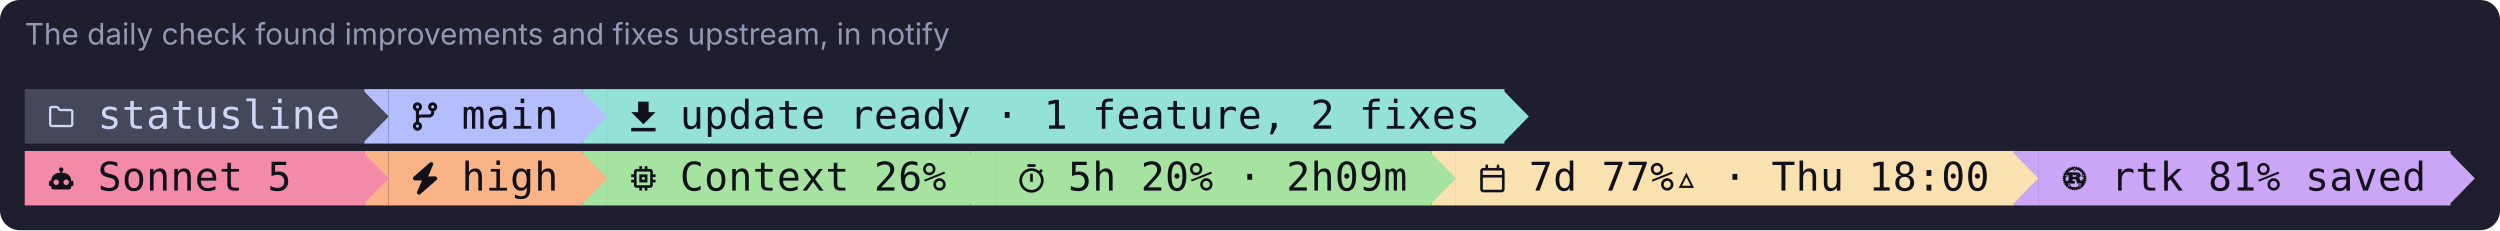
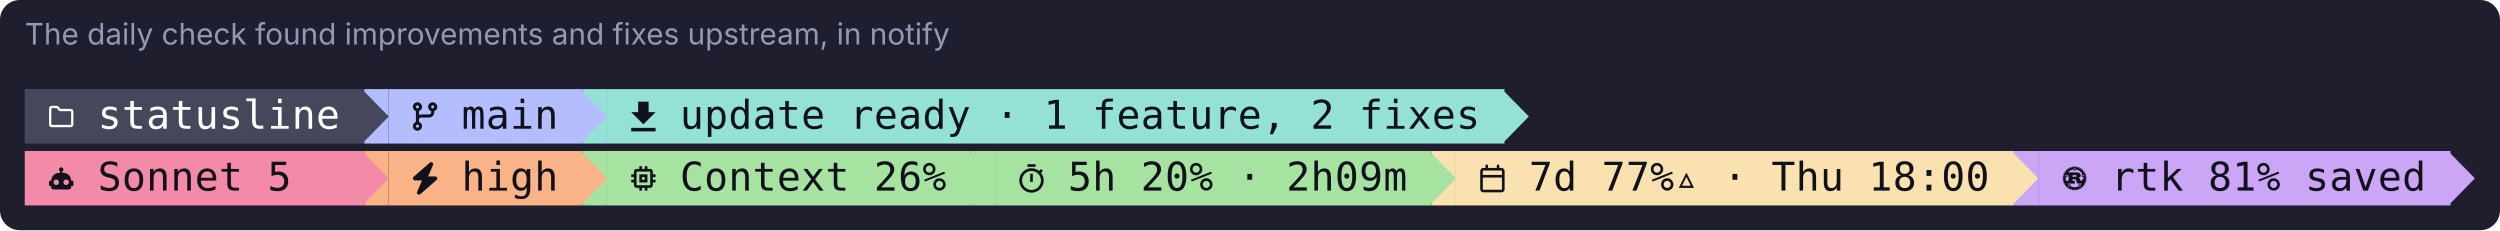
<svg xmlns="http://www.w3.org/2000/svg" width="1010" height="93" viewBox="0 0 1010 93" role="img" aria-label="The daily check found improvements and fixes upstream, in notify">
  <rect width="1010" height="93" rx="8" fill="#1e1e2e" />
  <text x="10" y="18" font-family="-apple-system,Segoe UI,system-ui,sans-serif" font-size="12" fill="#9399b2">The daily check found improvements and fixes upstream, in notify</text>
  <rect x="10.00" y="36" width="137.20" height="22" fill="rgb(69,71,90)" />
-   <path d="M0 994Q0 1048 38.0 1086.0Q76 1124 132 1126H376Q406 1126 434 1112Q462 1098 480 1072L548 982Q554 976 562 976H1068Q1124 976 1162.0 938.0Q1200 900 1200 844V206Q1200 152 1162.0 114.0Q1124 76 1068 74H132Q78 74 38 114Q0 152 0 206ZM132 1012Q124 1012 118 1008Q114 1002 114 994V206Q114 198 118 194Q124 188 132 188H1068Q1076 188 1082 194Q1088 200 1088 206V844Q1088 852 1083.0 857.0Q1078 862 1068 862H562Q532 862 504.0 876.0Q476 890 458 914L390 1006Q384 1012 376 1012Z" fill="rgb(205,214,244)" transform="translate(19.80 52.00) scale(0.00821 -0.00821)" />
-   <text x="44.30" y="52" text-anchor="middle" font-family="ui-monospace,SFMono-Regular,Menlo,Consolas,monospace" font-size="16" fill="rgb(205,214,244)">s</text>
-   <text x="54.10" y="52" text-anchor="middle" font-family="ui-monospace,SFMono-Regular,Menlo,Consolas,monospace" font-size="16" fill="rgb(205,214,244)">t</text>
-   <text x="63.90" y="52" text-anchor="middle" font-family="ui-monospace,SFMono-Regular,Menlo,Consolas,monospace" font-size="16" fill="rgb(205,214,244)">a</text>
-   <text x="73.70" y="52" text-anchor="middle" font-family="ui-monospace,SFMono-Regular,Menlo,Consolas,monospace" font-size="16" fill="rgb(205,214,244)">t</text>
-   <text x="83.50" y="52" text-anchor="middle" font-family="ui-monospace,SFMono-Regular,Menlo,Consolas,monospace" font-size="16" fill="rgb(205,214,244)">u</text>
-   <text x="93.30" y="52" text-anchor="middle" font-family="ui-monospace,SFMono-Regular,Menlo,Consolas,monospace" font-size="16" fill="rgb(205,214,244)">s</text>
-   <text x="103.10" y="52" text-anchor="middle" font-family="ui-monospace,SFMono-Regular,Menlo,Consolas,monospace" font-size="16" fill="rgb(205,214,244)">l</text>
-   <text x="112.90" y="52" text-anchor="middle" font-family="ui-monospace,SFMono-Regular,Menlo,Consolas,monospace" font-size="16" fill="rgb(205,214,244)">i</text>
-   <text x="122.70" y="52" text-anchor="middle" font-family="ui-monospace,SFMono-Regular,Menlo,Consolas,monospace" font-size="16" fill="rgb(205,214,244)">n</text>
-   <text x="132.50" y="52" text-anchor="middle" font-family="ui-monospace,SFMono-Regular,Menlo,Consolas,monospace" font-size="16" fill="rgb(205,214,244)">e</text>
+   <path d="M0 994Q0 1048 38.0 1086.0Q76 1124 132 1126H376Q406 1126 434 1112Q462 1098 480 1072L548 982Q554 976 562 976H1068Q1124 976 1162.0 938.0Q1200 900 1200 844V206Q1200 152 1162.0 114.0Q1124 76 1068 74H132Q78 74 38 114Q0 152 0 206ZM132 1012Q124 1012 118 1008Q114 1002 114 994V206Q114 198 118 194Q124 188 132 188H1068Q1076 188 1082 194Q1088 200 1088 206V844Q1088 852 1083.0 857.0Q1078 862 1068 862H562Q532 862 504.0 876.0Q476 890 458 914L390 1006Q384 1012 376 1012Z" fill="rgb(255,255,255)" transform="translate(19.80 52.00) scale(0.00821 -0.00821)" />
+   <text x="44.30" y="52" text-anchor="middle" font-family="ui-monospace,SFMono-Regular,Menlo,Consolas,monospace" font-size="16" fill="rgb(255,255,255)">s</text>
+   <text x="54.10" y="52" text-anchor="middle" font-family="ui-monospace,SFMono-Regular,Menlo,Consolas,monospace" font-size="16" fill="rgb(255,255,255)">t</text>
+   <text x="63.90" y="52" text-anchor="middle" font-family="ui-monospace,SFMono-Regular,Menlo,Consolas,monospace" font-size="16" fill="rgb(255,255,255)">a</text>
+   <text x="73.70" y="52" text-anchor="middle" font-family="ui-monospace,SFMono-Regular,Menlo,Consolas,monospace" font-size="16" fill="rgb(255,255,255)">t</text>
+   <text x="83.50" y="52" text-anchor="middle" font-family="ui-monospace,SFMono-Regular,Menlo,Consolas,monospace" font-size="16" fill="rgb(255,255,255)">u</text>
+   <text x="93.30" y="52" text-anchor="middle" font-family="ui-monospace,SFMono-Regular,Menlo,Consolas,monospace" font-size="16" fill="rgb(255,255,255)">s</text>
+   <text x="103.10" y="52" text-anchor="middle" font-family="ui-monospace,SFMono-Regular,Menlo,Consolas,monospace" font-size="16" fill="rgb(255,255,255)">l</text>
+   <text x="112.90" y="52" text-anchor="middle" font-family="ui-monospace,SFMono-Regular,Menlo,Consolas,monospace" font-size="16" fill="rgb(255,255,255)">i</text>
+   <text x="122.70" y="52" text-anchor="middle" font-family="ui-monospace,SFMono-Regular,Menlo,Consolas,monospace" font-size="16" fill="rgb(255,255,255)">n</text>
+   <text x="132.50" y="52" text-anchor="middle" font-family="ui-monospace,SFMono-Regular,Menlo,Consolas,monospace" font-size="16" fill="rgb(255,255,255)">e</text>
  <rect x="147.20" y="36" width="9.80" height="22" fill="rgb(180,190,254)" />
  <path d="M-72 1812H13L1200 602L13 -612H-72Z" fill="rgb(69,71,90)" transform="translate(147.20 52.00) scale(0.00821 -0.00821)" />
  <rect x="157.00" y="36" width="78.40" height="22" fill="rgb(180,190,254)" />
  <path d="M750 1076Q750 1168 816.0 1234.0Q882 1300 975.0 1300.0Q1068 1300 1134.0 1234.0Q1200 1168 1200 1076Q1200 1004 1158 944Q1116 886 1049 864V800Q1049 698 976 624Q903 550 800 550H400Q359 550 329 522Q299 492 300 450V338Q366 314 408.0 256.0Q450 198 450 126Q450 32 384.0 -34.0Q318 -100 225 -100Q132 -100 66 -34Q0 32 0 126Q0 198 42.0 256.0Q84 314 150 338V864Q84 888 42.0 946.0Q0 1004 0 1076Q0 1168 66.0 1234.0Q132 1300 225.0 1300.0Q318 1300 384.0 1234.0Q450 1168 450 1076Q450 1004 408.0 946.0Q366 888 300 864V680Q348 700 400 700H800Q841 700 871.0 730.0Q901 760 900 800V864Q834 888 792.0 946.0Q750 1004 750 1076ZM225 1000Q255 1000 277.0 1022.0Q299 1044 300 1076Q300 1106 278.0 1128.0Q256 1150 225.0 1150.0Q194 1150 172.0 1128.0Q150 1106 150.0 1075.0Q150 1044 172.0 1022.0Q194 1000 225 1000ZM975 1000Q1005 1000 1027.0 1022.0Q1049 1044 1049.0 1075.0Q1049 1106 1028 1128Q1006 1150 975.0 1150.0Q944 1150 922.0 1128.0Q900 1106 900.0 1075.0Q900 1044 922.0 1022.0Q944 1000 975 1000ZM225 50Q255 50 277 72Q299 94 300 126Q300 156 278.0 178.0Q256 200 225.0 200.0Q194 200 172.0 178.0Q150 156 150.0 125.0Q150 94 172.0 72.0Q194 50 225 50Z" fill="rgb(17,17,27)" transform="translate(166.80 52.00) scale(0.00821 -0.00821)" />
  <text x="191.30" y="52" text-anchor="middle" font-family="ui-monospace,SFMono-Regular,Menlo,Consolas,monospace" font-size="16" fill="rgb(17,17,27)">m</text>
  <text x="201.10" y="52" text-anchor="middle" font-family="ui-monospace,SFMono-Regular,Menlo,Consolas,monospace" font-size="16" fill="rgb(17,17,27)">a</text>
  <text x="210.90" y="52" text-anchor="middle" font-family="ui-monospace,SFMono-Regular,Menlo,Consolas,monospace" font-size="16" fill="rgb(17,17,27)">i</text>
  <text x="220.70" y="52" text-anchor="middle" font-family="ui-monospace,SFMono-Regular,Menlo,Consolas,monospace" font-size="16" fill="rgb(17,17,27)">n</text>
  <rect x="235.40" y="36" width="9.80" height="22" fill="rgb(148,226,213)" />
  <path d="M-72 1812H13L1200 602L13 -612H-72Z" fill="rgb(180,190,254)" transform="translate(235.40 52.00) scale(0.00821 -0.00821)" />
  <rect x="245.20" y="36" width="362.60" height="22" fill="rgb(148,226,213)" />
  <path d="M0 -131H1200V42H0ZM1200 816H858Q858 815 858 1331H342V816H0L600 216Z" fill="rgb(17,17,27)" transform="translate(255.00 52.00) scale(0.00821 -0.00821)" />
  <text x="279.50" y="52" text-anchor="middle" font-family="ui-monospace,SFMono-Regular,Menlo,Consolas,monospace" font-size="16" fill="rgb(17,17,27)">u</text>
  <text x="289.30" y="52" text-anchor="middle" font-family="ui-monospace,SFMono-Regular,Menlo,Consolas,monospace" font-size="16" fill="rgb(17,17,27)">p</text>
  <text x="299.10" y="52" text-anchor="middle" font-family="ui-monospace,SFMono-Regular,Menlo,Consolas,monospace" font-size="16" fill="rgb(17,17,27)">d</text>
  <text x="308.90" y="52" text-anchor="middle" font-family="ui-monospace,SFMono-Regular,Menlo,Consolas,monospace" font-size="16" fill="rgb(17,17,27)">a</text>
  <text x="318.70" y="52" text-anchor="middle" font-family="ui-monospace,SFMono-Regular,Menlo,Consolas,monospace" font-size="16" fill="rgb(17,17,27)">t</text>
  <text x="328.50" y="52" text-anchor="middle" font-family="ui-monospace,SFMono-Regular,Menlo,Consolas,monospace" font-size="16" fill="rgb(17,17,27)">e</text>
  <text x="348.10" y="52" text-anchor="middle" font-family="ui-monospace,SFMono-Regular,Menlo,Consolas,monospace" font-size="16" fill="rgb(17,17,27)">r</text>
  <text x="357.90" y="52" text-anchor="middle" font-family="ui-monospace,SFMono-Regular,Menlo,Consolas,monospace" font-size="16" fill="rgb(17,17,27)">e</text>
  <text x="367.70" y="52" text-anchor="middle" font-family="ui-monospace,SFMono-Regular,Menlo,Consolas,monospace" font-size="16" fill="rgb(17,17,27)">a</text>
  <text x="377.50" y="52" text-anchor="middle" font-family="ui-monospace,SFMono-Regular,Menlo,Consolas,monospace" font-size="16" fill="rgb(17,17,27)">d</text>
  <text x="387.30" y="52" text-anchor="middle" font-family="ui-monospace,SFMono-Regular,Menlo,Consolas,monospace" font-size="16" fill="rgb(17,17,27)">y</text>
  <text x="406.90" y="52" text-anchor="middle" font-family="ui-monospace,SFMono-Regular,Menlo,Consolas,monospace" font-size="16" fill="rgb(17,17,27)">·</text>
  <text x="426.50" y="52" text-anchor="middle" font-family="ui-monospace,SFMono-Regular,Menlo,Consolas,monospace" font-size="16" fill="rgb(17,17,27)">1</text>
  <text x="446.10" y="52" text-anchor="middle" font-family="ui-monospace,SFMono-Regular,Menlo,Consolas,monospace" font-size="16" fill="rgb(17,17,27)">f</text>
  <text x="455.90" y="52" text-anchor="middle" font-family="ui-monospace,SFMono-Regular,Menlo,Consolas,monospace" font-size="16" fill="rgb(17,17,27)">e</text>
  <text x="465.70" y="52" text-anchor="middle" font-family="ui-monospace,SFMono-Regular,Menlo,Consolas,monospace" font-size="16" fill="rgb(17,17,27)">a</text>
  <text x="475.50" y="52" text-anchor="middle" font-family="ui-monospace,SFMono-Regular,Menlo,Consolas,monospace" font-size="16" fill="rgb(17,17,27)">t</text>
  <text x="485.30" y="52" text-anchor="middle" font-family="ui-monospace,SFMono-Regular,Menlo,Consolas,monospace" font-size="16" fill="rgb(17,17,27)">u</text>
  <text x="495.10" y="52" text-anchor="middle" font-family="ui-monospace,SFMono-Regular,Menlo,Consolas,monospace" font-size="16" fill="rgb(17,17,27)">r</text>
  <text x="504.90" y="52" text-anchor="middle" font-family="ui-monospace,SFMono-Regular,Menlo,Consolas,monospace" font-size="16" fill="rgb(17,17,27)">e</text>
  <text x="514.70" y="52" text-anchor="middle" font-family="ui-monospace,SFMono-Regular,Menlo,Consolas,monospace" font-size="16" fill="rgb(17,17,27)">,</text>
  <text x="534.30" y="52" text-anchor="middle" font-family="ui-monospace,SFMono-Regular,Menlo,Consolas,monospace" font-size="16" fill="rgb(17,17,27)">2</text>
  <text x="553.90" y="52" text-anchor="middle" font-family="ui-monospace,SFMono-Regular,Menlo,Consolas,monospace" font-size="16" fill="rgb(17,17,27)">f</text>
  <text x="563.70" y="52" text-anchor="middle" font-family="ui-monospace,SFMono-Regular,Menlo,Consolas,monospace" font-size="16" fill="rgb(17,17,27)">i</text>
  <text x="573.50" y="52" text-anchor="middle" font-family="ui-monospace,SFMono-Regular,Menlo,Consolas,monospace" font-size="16" fill="rgb(17,17,27)">x</text>
  <text x="583.30" y="52" text-anchor="middle" font-family="ui-monospace,SFMono-Regular,Menlo,Consolas,monospace" font-size="16" fill="rgb(17,17,27)">e</text>
  <text x="593.10" y="52" text-anchor="middle" font-family="ui-monospace,SFMono-Regular,Menlo,Consolas,monospace" font-size="16" fill="rgb(17,17,27)">s</text>
  <path d="M-72 1812H13L1200 602L13 -612H-72Z" fill="rgb(148,226,213)" transform="translate(607.80 52.00) scale(0.00821 -0.00821)" />
  <rect x="10.00" y="61" width="137.20" height="22" fill="rgb(243,139,168)" />
  <path d="M600 1144Q646 1144 678.0 1112.0Q710 1080 710 1037Q710 1006 694.0 980.5Q678 955 654 943V874H710Q812 874 900.0 821.5Q988 769 1039.0 682.0Q1090 595 1090 490H1144Q1166 490 1183.0 475.0Q1200 460 1200 437V274Q1200 251 1183.0 235.5Q1166 220 1144 220H1090V164Q1090 120 1058.0 88.0Q1026 56 980 56H220Q174 56 142.0 88.0Q110 120 110 164V220H56Q34 220 17.0 235.0Q0 250 0 274V437Q0 460 16.0 475.0Q32 490 56 490H110Q110 595 161.0 682.0Q212 769 300.0 821.5Q388 874 490 874H546V943Q522 956 506.0 981.0Q490 1006 490 1037Q490 1081 522.0 1112.5Q554 1144 600 1144ZM354 546Q298 546 259.0 505.5Q220 465 220.0 409.0Q220 353 259.0 313.5Q298 274 354.0 274.0Q410 274 450.0 313.5Q490 353 490.0 409.0Q490 465 450.0 505.5Q410 546 354 546ZM846 546Q790 546 750.0 505.5Q710 465 710.0 409.0Q710 353 749.0 313.5Q788 274 844.0 274.0Q900 274 940.0 313.5Q980 353 980.0 409.0Q980 465 941.0 505.5Q902 546 846 546Z" fill="rgb(17,17,27)" transform="translate(19.80 77.00) scale(0.00821 -0.00821)" />
  <text x="44.30" y="77" text-anchor="middle" font-family="ui-monospace,SFMono-Regular,Menlo,Consolas,monospace" font-size="16" fill="rgb(17,17,27)">S</text>
  <text x="54.10" y="77" text-anchor="middle" font-family="ui-monospace,SFMono-Regular,Menlo,Consolas,monospace" font-size="16" fill="rgb(17,17,27)">o</text>
  <text x="63.90" y="77" text-anchor="middle" font-family="ui-monospace,SFMono-Regular,Menlo,Consolas,monospace" font-size="16" fill="rgb(17,17,27)">n</text>
  <text x="73.70" y="77" text-anchor="middle" font-family="ui-monospace,SFMono-Regular,Menlo,Consolas,monospace" font-size="16" fill="rgb(17,17,27)">n</text>
  <text x="83.50" y="77" text-anchor="middle" font-family="ui-monospace,SFMono-Regular,Menlo,Consolas,monospace" font-size="16" fill="rgb(17,17,27)">e</text>
  <text x="93.30" y="77" text-anchor="middle" font-family="ui-monospace,SFMono-Regular,Menlo,Consolas,monospace" font-size="16" fill="rgb(17,17,27)">t</text>
  <text x="112.90" y="77" text-anchor="middle" font-family="ui-monospace,SFMono-Regular,Menlo,Consolas,monospace" font-size="16" fill="rgb(17,17,27)">5</text>
  <rect x="147.20" y="61" width="9.80" height="22" fill="rgb(250,179,135)" />
  <path d="M-72 1812H13L1200 602L13 -612H-72Z" fill="rgb(243,139,168)" transform="translate(147.20 77.00) scale(0.00821 -0.00821)" />
  <rect x="157.00" y="61" width="78.40" height="22" fill="rgb(250,179,135)" />
  <path d="M993 1260 753 700H1101Q1131 700 1156.0 682.0Q1181 664 1193.0 635.0Q1205 606 1197 575Q1189 545 1167 525L367 -175Q339 -198 307 -200Q273 -202 243 -181Q215 -161 205 -126Q195 -92 209 -60L449 501H101Q71 501 45 518Q19 536 9 566Q-3 595 5.0 625.0Q13 655 35 676L835 1375Q861 1398 895.0 1400.0Q929 1402 959 1381Q987 1361 997 1327Q1007 1292 993 1260Z" fill="rgb(17,17,27)" transform="translate(166.80 77.00) scale(0.00821 -0.00821)" />
  <text x="191.30" y="77" text-anchor="middle" font-family="ui-monospace,SFMono-Regular,Menlo,Consolas,monospace" font-size="16" fill="rgb(17,17,27)">h</text>
  <text x="201.10" y="77" text-anchor="middle" font-family="ui-monospace,SFMono-Regular,Menlo,Consolas,monospace" font-size="16" fill="rgb(17,17,27)">i</text>
  <text x="210.90" y="77" text-anchor="middle" font-family="ui-monospace,SFMono-Regular,Menlo,Consolas,monospace" font-size="16" fill="rgb(17,17,27)">g</text>
  <text x="220.70" y="77" text-anchor="middle" font-family="ui-monospace,SFMono-Regular,Menlo,Consolas,monospace" font-size="16" fill="rgb(17,17,27)">h</text>
  <rect x="235.40" y="61" width="9.80" height="22" fill="rgb(166,227,161)" />
  <path d="M-72 1812H13L1200 602L13 -612H-72Z" fill="rgb(250,179,135)" transform="translate(235.40 77.00) scale(0.00821 -0.00821)" />
  <rect x="245.20" y="61" width="147.00" height="22" fill="rgb(166,227,161)" />
  <path d="M935 266H265V935H935ZM1200 666V800H1065V935Q1065 988 1026.0 1027.0Q987 1066 935 1066H800Q800 1065 800 1200H665V1066H534Q534 1065 534 1200H400V1066H265Q212 1066 173.5 1027.0Q135 988 135 935V800H0V666H135V534H0Q0 535 0 401H135V266Q135 213 174.0 174.0Q213 135 265 135H400V0H534V135H665V0H800V135H935Q988 135 1026.5 174.0Q1065 213 1065 266V401H1200V534H1065V666ZM665 534H534V666H665ZM800 800H400Q400 801 400 401H800Z" fill="rgb(17,17,27)" transform="translate(255.00 77.00) scale(0.00821 -0.00821)" />
  <text x="279.50" y="77" text-anchor="middle" font-family="ui-monospace,SFMono-Regular,Menlo,Consolas,monospace" font-size="16" fill="rgb(17,17,27)">C</text>
  <text x="289.30" y="77" text-anchor="middle" font-family="ui-monospace,SFMono-Regular,Menlo,Consolas,monospace" font-size="16" fill="rgb(17,17,27)">o</text>
  <text x="299.10" y="77" text-anchor="middle" font-family="ui-monospace,SFMono-Regular,Menlo,Consolas,monospace" font-size="16" fill="rgb(17,17,27)">n</text>
  <text x="308.90" y="77" text-anchor="middle" font-family="ui-monospace,SFMono-Regular,Menlo,Consolas,monospace" font-size="16" fill="rgb(17,17,27)">t</text>
  <text x="318.70" y="77" text-anchor="middle" font-family="ui-monospace,SFMono-Regular,Menlo,Consolas,monospace" font-size="16" fill="rgb(17,17,27)">e</text>
  <text x="328.50" y="77" text-anchor="middle" font-family="ui-monospace,SFMono-Regular,Menlo,Consolas,monospace" font-size="16" fill="rgb(17,17,27)">x</text>
  <text x="338.30" y="77" text-anchor="middle" font-family="ui-monospace,SFMono-Regular,Menlo,Consolas,monospace" font-size="16" fill="rgb(17,17,27)">t</text>
  <text x="357.90" y="77" text-anchor="middle" font-family="ui-monospace,SFMono-Regular,Menlo,Consolas,monospace" font-size="16" fill="rgb(17,17,27)">2</text>
  <text x="367.70" y="77" text-anchor="middle" font-family="ui-monospace,SFMono-Regular,Menlo,Consolas,monospace" font-size="16" fill="rgb(17,17,27)">6</text>
  <text x="377.50" y="77" text-anchor="middle" font-family="ui-monospace,SFMono-Regular,Menlo,Consolas,monospace" font-size="16" fill="rgb(17,17,27)">%</text>
  <rect x="392.20" y="61" width="9.80" height="22" fill="rgb(166,227,161)" />
  <path d="M-72 1812H13L1200 602L13 -612H-72Z" fill="rgb(166,227,161)" transform="translate(392.20 77.00) scale(0.00821 -0.00821)" />
  <rect x="402.00" y="61" width="176.40" height="22" fill="rgb(166,227,161)" />
  <path d="M600 32Q472 32 365.5 96.0Q259 160 197.0 266.0Q135 372 135.0 499.0Q135 626 197.0 733.0Q259 840 365.5 903.0Q472 966 600.0 966.0Q728 966 834.0 903.0Q940 840 1002.5 733.0Q1065 626 1065.0 499.0Q1065 372 1002.5 266.0Q940 160 834.0 96.0Q728 32 600 32ZM1068 872 1163 970Q1116 1022 1068 1062L975 966Q897 1028 800.0 1064.0Q703 1100 600 1100Q438 1100 300.5 1019.0Q163 938 81.5 800.0Q0 662 0.0 500.0Q0 338 81.5 199.0Q163 60 300.0 -20.0Q437 -100 599.5 -100.0Q762 -100 901.0 -20.0Q1040 60 1120.0 197.0Q1200 334 1200 500Q1200 602 1165.0 698.0Q1130 794 1068 872ZM534 430H665V832H534ZM800 1300H400V1166H800Z" fill="rgb(17,17,27)" transform="translate(411.80 77.00) scale(0.00821 -0.00821)" />
  <text x="436.30" y="77" text-anchor="middle" font-family="ui-monospace,SFMono-Regular,Menlo,Consolas,monospace" font-size="16" fill="rgb(17,17,27)">5</text>
  <text x="446.10" y="77" text-anchor="middle" font-family="ui-monospace,SFMono-Regular,Menlo,Consolas,monospace" font-size="16" fill="rgb(17,17,27)">h</text>
  <text x="465.70" y="77" text-anchor="middle" font-family="ui-monospace,SFMono-Regular,Menlo,Consolas,monospace" font-size="16" fill="rgb(17,17,27)">2</text>
  <text x="475.50" y="77" text-anchor="middle" font-family="ui-monospace,SFMono-Regular,Menlo,Consolas,monospace" font-size="16" fill="rgb(17,17,27)">0</text>
  <text x="485.30" y="77" text-anchor="middle" font-family="ui-monospace,SFMono-Regular,Menlo,Consolas,monospace" font-size="16" fill="rgb(17,17,27)">%</text>
  <text x="504.90" y="77" text-anchor="middle" font-family="ui-monospace,SFMono-Regular,Menlo,Consolas,monospace" font-size="16" fill="rgb(17,17,27)">·</text>
  <text x="524.50" y="77" text-anchor="middle" font-family="ui-monospace,SFMono-Regular,Menlo,Consolas,monospace" font-size="16" fill="rgb(17,17,27)">2</text>
  <text x="534.30" y="77" text-anchor="middle" font-family="ui-monospace,SFMono-Regular,Menlo,Consolas,monospace" font-size="16" fill="rgb(17,17,27)">h</text>
  <text x="544.10" y="77" text-anchor="middle" font-family="ui-monospace,SFMono-Regular,Menlo,Consolas,monospace" font-size="16" fill="rgb(17,17,27)">0</text>
  <text x="553.90" y="77" text-anchor="middle" font-family="ui-monospace,SFMono-Regular,Menlo,Consolas,monospace" font-size="16" fill="rgb(17,17,27)">9</text>
  <text x="563.70" y="77" text-anchor="middle" font-family="ui-monospace,SFMono-Regular,Menlo,Consolas,monospace" font-size="16" fill="rgb(17,17,27)">m</text>
  <rect x="578.40" y="61" width="9.80" height="22" fill="rgb(249,226,175)" />
  <path d="M-72 1812H13L1200 602L13 -612H-72Z" fill="rgb(166,227,161)" transform="translate(578.40 77.00) scale(0.00821 -0.00821)" />
  <rect x="588.20" y="61" width="225.40" height="22" fill="rgb(249,226,175)" />
  <path d="M387 1222V1115H815V1222Q815 1249 835 1267Q853 1286 879.0 1286.0Q905 1286 924.0 1267.0Q943 1248 943 1222V1115H1051Q1113 1115 1157.0 1071.0Q1201 1027 1201 965V64Q1201 1 1157 -42Q1113 -86 1051 -85H151Q89 -85 45 -42Q1 2 1 64V965Q1 1028 45 1071Q89 1115 151 1115H259V1222Q259 1249 277 1267Q297 1286 323.0 1286.0Q349 1286 368.0 1267.0Q387 1248 387 1222ZM129 643V64Q129 55 135.0 49.0Q141 43 151 43H1051Q1059 43 1067 49Q1071 55 1071 64V643ZM1051 986H151Q143 986 135 980Q129 974 129 965V771H1071V965Q1071 974 1067 980Q1059 986 1051 986Z" fill="rgb(17,17,27)" transform="translate(598.00 77.00) scale(0.00821 -0.00821)" />
  <text x="622.50" y="77" text-anchor="middle" font-family="ui-monospace,SFMono-Regular,Menlo,Consolas,monospace" font-size="16" fill="rgb(17,17,27)">7</text>
  <text x="632.30" y="77" text-anchor="middle" font-family="ui-monospace,SFMono-Regular,Menlo,Consolas,monospace" font-size="16" fill="rgb(17,17,27)">d</text>
  <text x="651.90" y="77" text-anchor="middle" font-family="ui-monospace,SFMono-Regular,Menlo,Consolas,monospace" font-size="16" fill="rgb(17,17,27)">7</text>
  <text x="661.70" y="77" text-anchor="middle" font-family="ui-monospace,SFMono-Regular,Menlo,Consolas,monospace" font-size="16" fill="rgb(17,17,27)">7</text>
  <text x="671.50" y="77" text-anchor="middle" font-family="ui-monospace,SFMono-Regular,Menlo,Consolas,monospace" font-size="16" fill="rgb(17,17,27)">%</text>
  <text x="681.30" y="77" text-anchor="middle" font-family="ui-monospace,SFMono-Regular,Menlo,Consolas,monospace" font-size="16" fill="rgb(17,17,27)">▵</text>
  <text x="700.90" y="77" text-anchor="middle" font-family="ui-monospace,SFMono-Regular,Menlo,Consolas,monospace" font-size="16" fill="rgb(17,17,27)">·</text>
  <text x="720.50" y="77" text-anchor="middle" font-family="ui-monospace,SFMono-Regular,Menlo,Consolas,monospace" font-size="16" fill="rgb(17,17,27)">T</text>
  <text x="730.30" y="77" text-anchor="middle" font-family="ui-monospace,SFMono-Regular,Menlo,Consolas,monospace" font-size="16" fill="rgb(17,17,27)">h</text>
  <text x="740.10" y="77" text-anchor="middle" font-family="ui-monospace,SFMono-Regular,Menlo,Consolas,monospace" font-size="16" fill="rgb(17,17,27)">u</text>
  <text x="759.70" y="77" text-anchor="middle" font-family="ui-monospace,SFMono-Regular,Menlo,Consolas,monospace" font-size="16" fill="rgb(17,17,27)">1</text>
  <text x="769.50" y="77" text-anchor="middle" font-family="ui-monospace,SFMono-Regular,Menlo,Consolas,monospace" font-size="16" fill="rgb(17,17,27)">8</text>
  <text x="779.30" y="77" text-anchor="middle" font-family="ui-monospace,SFMono-Regular,Menlo,Consolas,monospace" font-size="16" fill="rgb(17,17,27)">:</text>
  <text x="789.10" y="77" text-anchor="middle" font-family="ui-monospace,SFMono-Regular,Menlo,Consolas,monospace" font-size="16" fill="rgb(17,17,27)">0</text>
  <text x="798.90" y="77" text-anchor="middle" font-family="ui-monospace,SFMono-Regular,Menlo,Consolas,monospace" font-size="16" fill="rgb(17,17,27)">0</text>
  <rect x="813.60" y="61" width="9.80" height="22" fill="rgb(203,166,247)" />
  <path d="M-72 1812H13L1200 602L13 -612H-72Z" fill="rgb(249,226,175)" transform="translate(813.60 77.00) scale(0.00821 -0.00821)" />
  <rect x="823.40" y="61" width="166.60" height="22" fill="rgb(203,166,247)" />
  <path d="M600 1200Q604 1200 609 1198Q613 1196 630 1170Q647 1142 653 1140Q660 1140 683 1164Q707 1188 714 1188Q722 1188 726.0 1184.0Q730 1180 735 1166Q743 1148 747 1136Q752 1124 758 1120Q763 1118 768.0 1121.0Q773 1124 791 1138Q817 1156 824 1156Q833 1156 837 1150Q841 1142 845 1116Q850 1084 857 1080Q861 1078 866 1078Q872 1080 892 1090Q921 1104 926.0 1104.0Q931 1104 937 1096L943 1090L941 1056L939 1024L946 1020Q951 1016 980 1024Q1005 1028 1012.0 1028.0Q1019 1028 1024.0 1023.0Q1029 1018 1029.0 1012.0Q1029 1006 1023 980Q1018 958 1017 954Q1017 950 1020 946Q1025 940 1059 940Q1092 942 1097.0 937.0Q1102 932 1100.0 922.0Q1098 912 1089 890Q1077 864 1077 862Q1077 856 1084 852Q1091 848 1114 846Q1142 840 1148 838Q1155 834 1155 824Q1155 816 1137 790Q1123 770 1121 764Q1119 758 1124.0 753.0Q1129 748 1153 740Q1188 726 1190.0 717.0Q1192 708 1165 684Q1147 666 1143 660Q1140 654 1144.0 649.0Q1148 644 1169 630Q1201 610 1201 600Q1201 590 1168 570Q1148 558 1144 552Q1140 548 1143.0 542.0Q1146 536 1165 518Q1192 492 1190.0 482.0Q1188 472 1152 460Q1122 448 1120.0 442.0Q1118 436 1137 410Q1163 374 1151 364Q1148 362 1115 356Q1092 352 1084.0 349.0Q1076 346 1077 338Q1077 336 1089 310Q1100 288 1101 280Q1103 272 1097 264Q1092 260 1058 260Q1023 260 1019.0 256.0Q1015 252 1023 220Q1029 194 1029.0 188.0Q1029 182 1025 176Q1020 172 1012 172Q1004 172 978 178Q955 182 952.0 182.0Q949 182 944 180Q939 176 941 144L943 110L937 104Q932 98 925 98Q922 98 891 110Q862 124 857 120Q851 118 846 88Q842 62 838 52Q834 44 824 44Q817 44 792 62Q763 84 754 78Q752 76 740 48Q729 20 726 16Q722 12 714.0 12.0Q706 12 683 36Q660 60 653.0 59.0Q646 58 630 32Q611 0 601.0 0.0Q591 0 572 30Q555 58 548 60Q541 62 519 38Q502 18 495 14Q488 10 480 14Q474 16 462 46Q451 76 447 78Q442 82 434 78Q427 76 409 62Q384 44 377 44Q368 44 364 52Q360 60 356 86Q351 118 345 122Q339 124 310 110Q279 98 276 98Q271 98 265 104Q260 110 260 114Q260 118 260 144L262 178L256 182Q251 184 223 178Q185 168 177 176Q172 180 172 188Q172 196 178 220Q186 250 182 254Q178 260 143 260Q106 260 101.0 268.0Q96 276 112 310Q124 336 124 338Q124 344 117 348Q110 352 87 356Q60 360 53.0 363.0Q46 366 46 376Q46 384 64.0 411.0Q82 438 81 444Q79 450 48 460Q13 474 11.0 483.0Q9 492 36 516Q54 534 58.0 541.0Q62 548 58 552Q54 556 35 568Q10 584 5 588Q1 592 2 602Q3 610 6.0 613.0Q9 616 32 628Q60 646 60.0 653.0Q60 660 36 684Q9 708 11.0 717.0Q13 726 48 740Q79 752 81 758Q83 764 64 790Q49 812 47 820Q44 830 50 836Q55 840 57 840L62 842Q66 842 74.0 843.0Q82 844 89 846Q111 848 117 852Q124 854 124 862Q124 866 112 892Q97 926 102 934Q107 942 145 940Q177 940 182 946Q186 950 184 954Q184 956 183.0 961.0Q182 966 180 972Q178 980 177 988L170 1016L175 1022Q180 1028 189 1028Q197 1028 221 1024Q249 1016 256 1020L262 1024L260 1056Q259 1082 260 1088Q260 1092 265 1096Q271 1102 276 1104Q278 1104 310 1090Q340 1076 345.0 1079.0Q350 1082 356 1116Q360 1142 364.0 1150.0Q368 1158 377 1156Q383 1156 410.0 1137.0Q437 1118 442 1120Q447 1122 450 1126Q453 1130 462 1156Q472 1184 476 1186Q481 1188 487 1188Q494 1188 518 1164Q540 1140 547.0 1141.0Q554 1142 571 1170Q588 1196 592 1198Q595 1200 600 1200ZM600 1094Q585 1094 574 1084Q557 1068 567 1046Q576 1024 600.0 1024.0Q624 1024 632.0 1048.0Q640 1072 620 1088Q611 1094 600 1094ZM517 1036 495 1030Q399 1006 323 944Q276 902 276 900Q276 898 516 896Q692 896 727 896Q762 896 775 892Q834 878 870.0 836.0Q906 794 902 742Q898 688 836 642Q816 628 816.0 626.0Q816 624 831 610Q866 582 880 526Q885 502 890 498Q902 484 925.0 482.0Q948 480 965 492Q985 504 986 538Q988 564 990 568Q992 572 1013 572H1037L1039 578Q1041 586 1040 606Q1040 626 1038 636L1037 648L994 666Q952 686 948 688Q937 698 937 714Q937 722 960 772L982 822L977 830Q959 862 923.0 901.0Q887 940 857 962Q823 986 773.0 1008.0Q723 1030 693 1034H680L650 1006Q620 978 610 972Q599 966 586 970Q578 976 549 1004ZM173 772Q155 770 144.0 752.0Q133 734 144 716Q154 700 174.0 700.0Q194 700 204 718Q210 730 206 744Q203 760 192 766Q184 772 173 772ZM1026 770Q1015 770 1008 766Q988 756 989.0 734.0Q990 712 1010 702Q1029 694 1045 706Q1061 718 1060.0 735.0Q1059 752 1042 764V766Q1036 770 1026 770ZM242 764 248 750Q258 728 259.0 717.0Q260 706 253 696Q249 690 207 670L164 652L162 626Q158 568 174 504L178 482H303V624V764ZM501 762V678L583 680Q644 680 656.0 681.0Q668 682 677 686Q702 696 702 718Q702 748 661 758Q647 762 574 762ZM501 558V480H555Q608 480 611.0 477.0Q614 474 614 408L613 344H431Q249 344 249 342Q249 340 267.0 320.0Q285 300 286 300Q289 300 322 306Q359 314 372.0 313.0Q385 312 393 300Q397 296 405 256Q407 246 409.0 235.0Q411 224 413 220Q415 214 414 212Q416 200 468.0 185.0Q520 170 568 166Q629 162 689 174Q734 182 773 202L782 204L791 248Q802 300 813.0 308.0Q824 316 872 306Q881 304 892.0 302.0Q903 300 909 298L914 296Q915 296 934 318Q952 340 952 342Q952 344 857 344Q766 344 752 348Q744 352 730 366Q717 382 710.0 397.0Q703 412 696 446Q681 514 670 530Q658 550 634 556Q627 558 564 558ZM335 268Q323 268 317 262Q295 248 301 224Q308 198 334 198Q359 198 367 224Q375 250 354 262Q345 268 335 268ZM864 266Q841 266 832 246Q823 228 834 212Q846 196 863.0 196.0Q880 196 894 214Q900 226 897.0 239.0Q894 252 884 260Q875 266 864 266Z" fill="rgb(17,17,27)" transform="translate(833.20 77.00) scale(0.00821 -0.00821)" />
  <text x="857.70" y="77" text-anchor="middle" font-family="ui-monospace,SFMono-Regular,Menlo,Consolas,monospace" font-size="16" fill="rgb(17,17,27)">r</text>
  <text x="867.50" y="77" text-anchor="middle" font-family="ui-monospace,SFMono-Regular,Menlo,Consolas,monospace" font-size="16" fill="rgb(17,17,27)">t</text>
  <text x="877.30" y="77" text-anchor="middle" font-family="ui-monospace,SFMono-Regular,Menlo,Consolas,monospace" font-size="16" fill="rgb(17,17,27)">k</text>
  <text x="896.90" y="77" text-anchor="middle" font-family="ui-monospace,SFMono-Regular,Menlo,Consolas,monospace" font-size="16" fill="rgb(17,17,27)">8</text>
  <text x="906.70" y="77" text-anchor="middle" font-family="ui-monospace,SFMono-Regular,Menlo,Consolas,monospace" font-size="16" fill="rgb(17,17,27)">1</text>
  <text x="916.50" y="77" text-anchor="middle" font-family="ui-monospace,SFMono-Regular,Menlo,Consolas,monospace" font-size="16" fill="rgb(17,17,27)">%</text>
  <text x="936.10" y="77" text-anchor="middle" font-family="ui-monospace,SFMono-Regular,Menlo,Consolas,monospace" font-size="16" fill="rgb(17,17,27)">s</text>
  <text x="945.90" y="77" text-anchor="middle" font-family="ui-monospace,SFMono-Regular,Menlo,Consolas,monospace" font-size="16" fill="rgb(17,17,27)">a</text>
  <text x="955.70" y="77" text-anchor="middle" font-family="ui-monospace,SFMono-Regular,Menlo,Consolas,monospace" font-size="16" fill="rgb(17,17,27)">v</text>
  <text x="965.50" y="77" text-anchor="middle" font-family="ui-monospace,SFMono-Regular,Menlo,Consolas,monospace" font-size="16" fill="rgb(17,17,27)">e</text>
  <text x="975.30" y="77" text-anchor="middle" font-family="ui-monospace,SFMono-Regular,Menlo,Consolas,monospace" font-size="16" fill="rgb(17,17,27)">d</text>
  <path d="M-72 1812H13L1200 602L13 -612H-72Z" fill="rgb(203,166,247)" transform="translate(990.00 77.00) scale(0.00821 -0.00821)" />
</svg>
